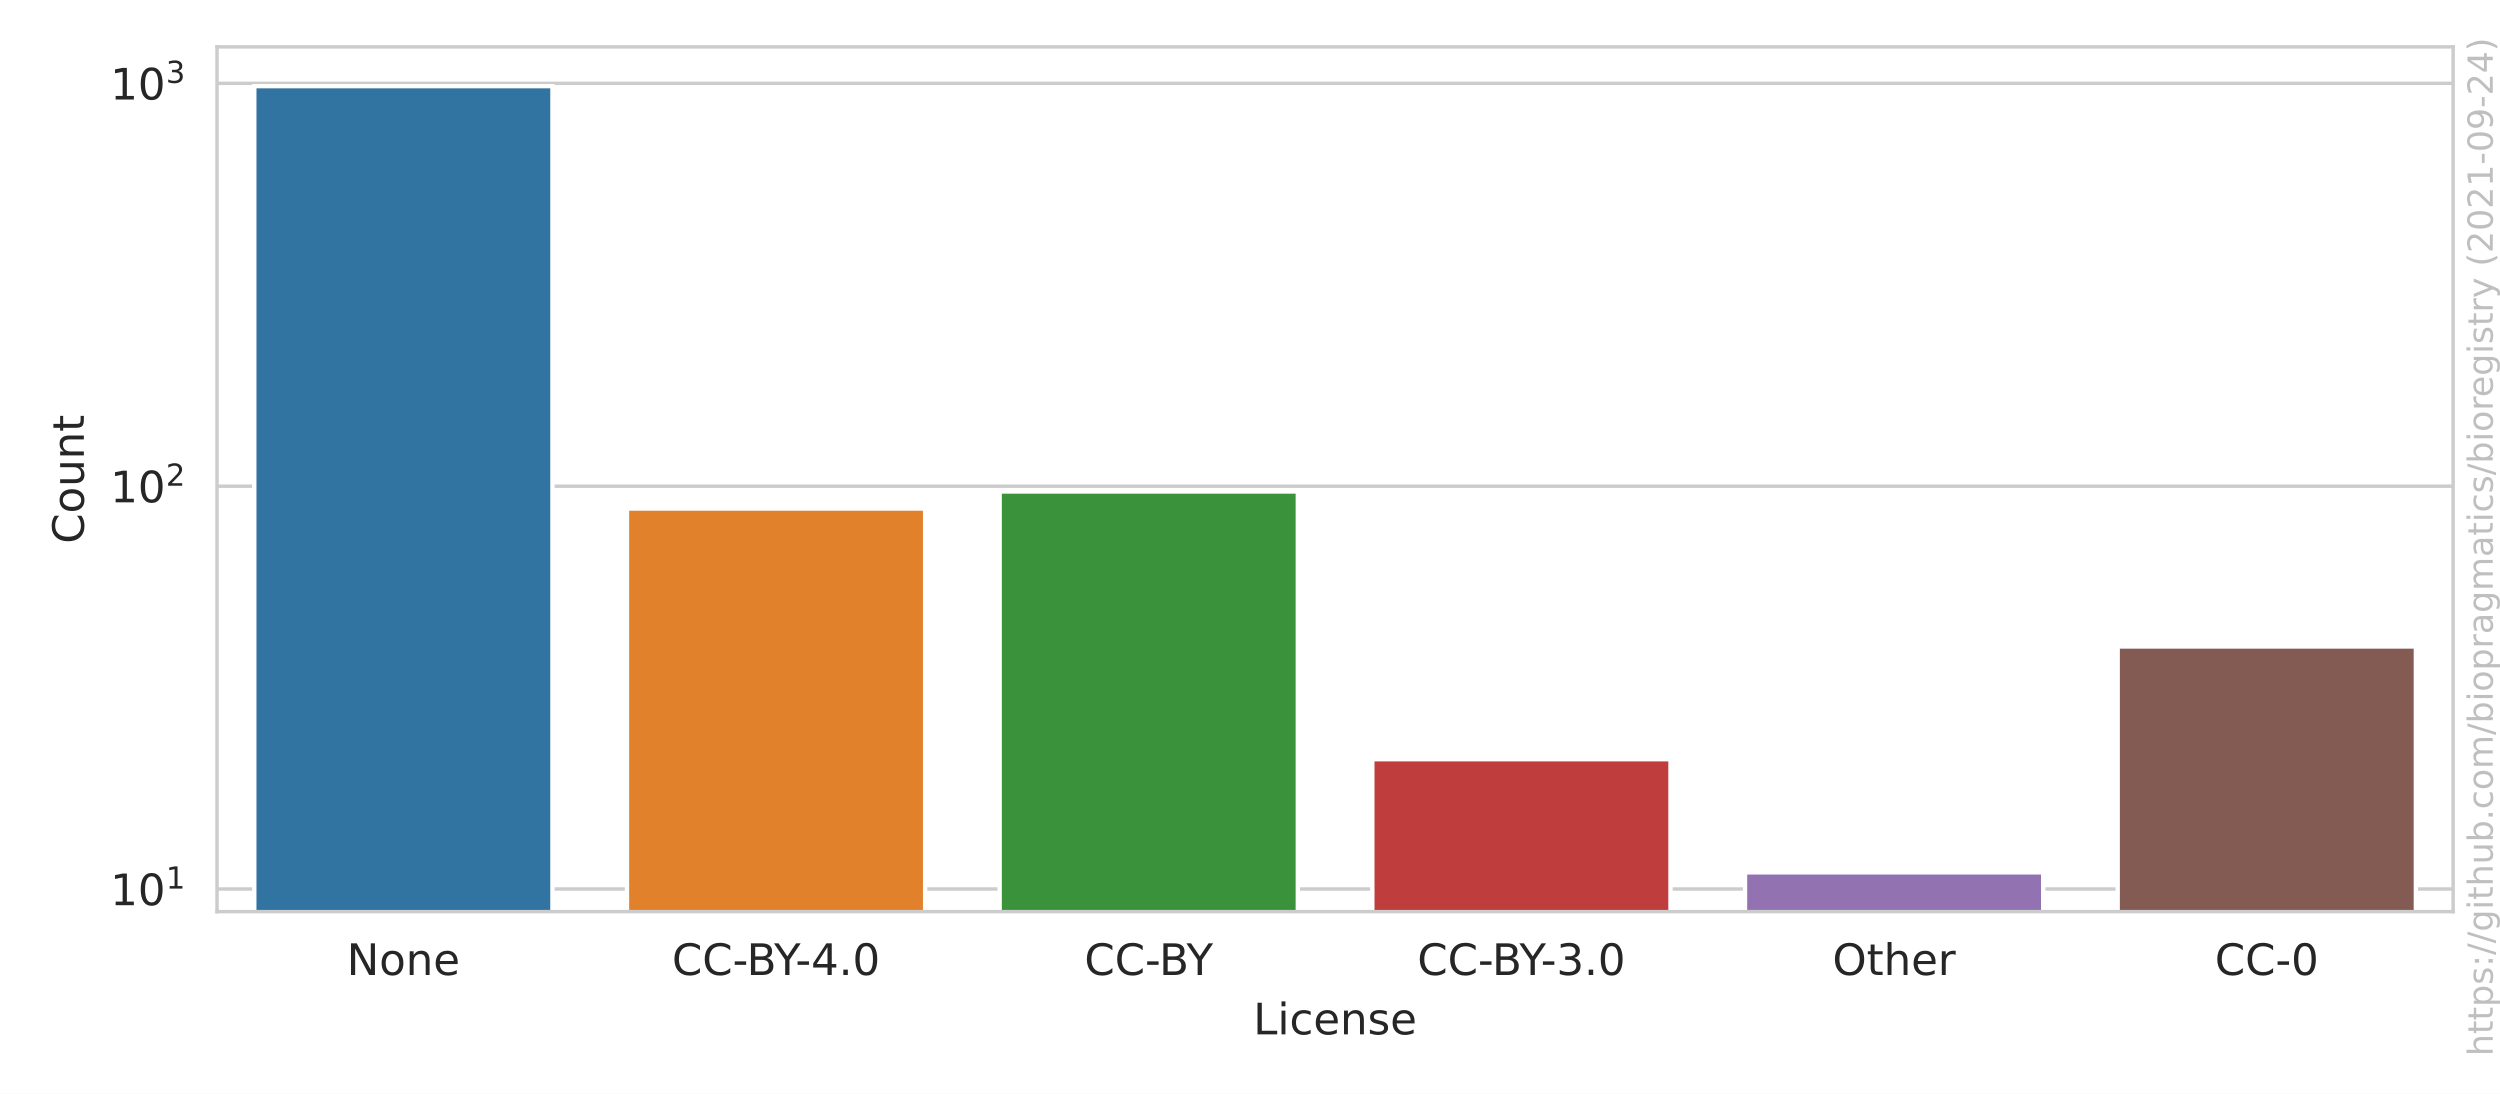
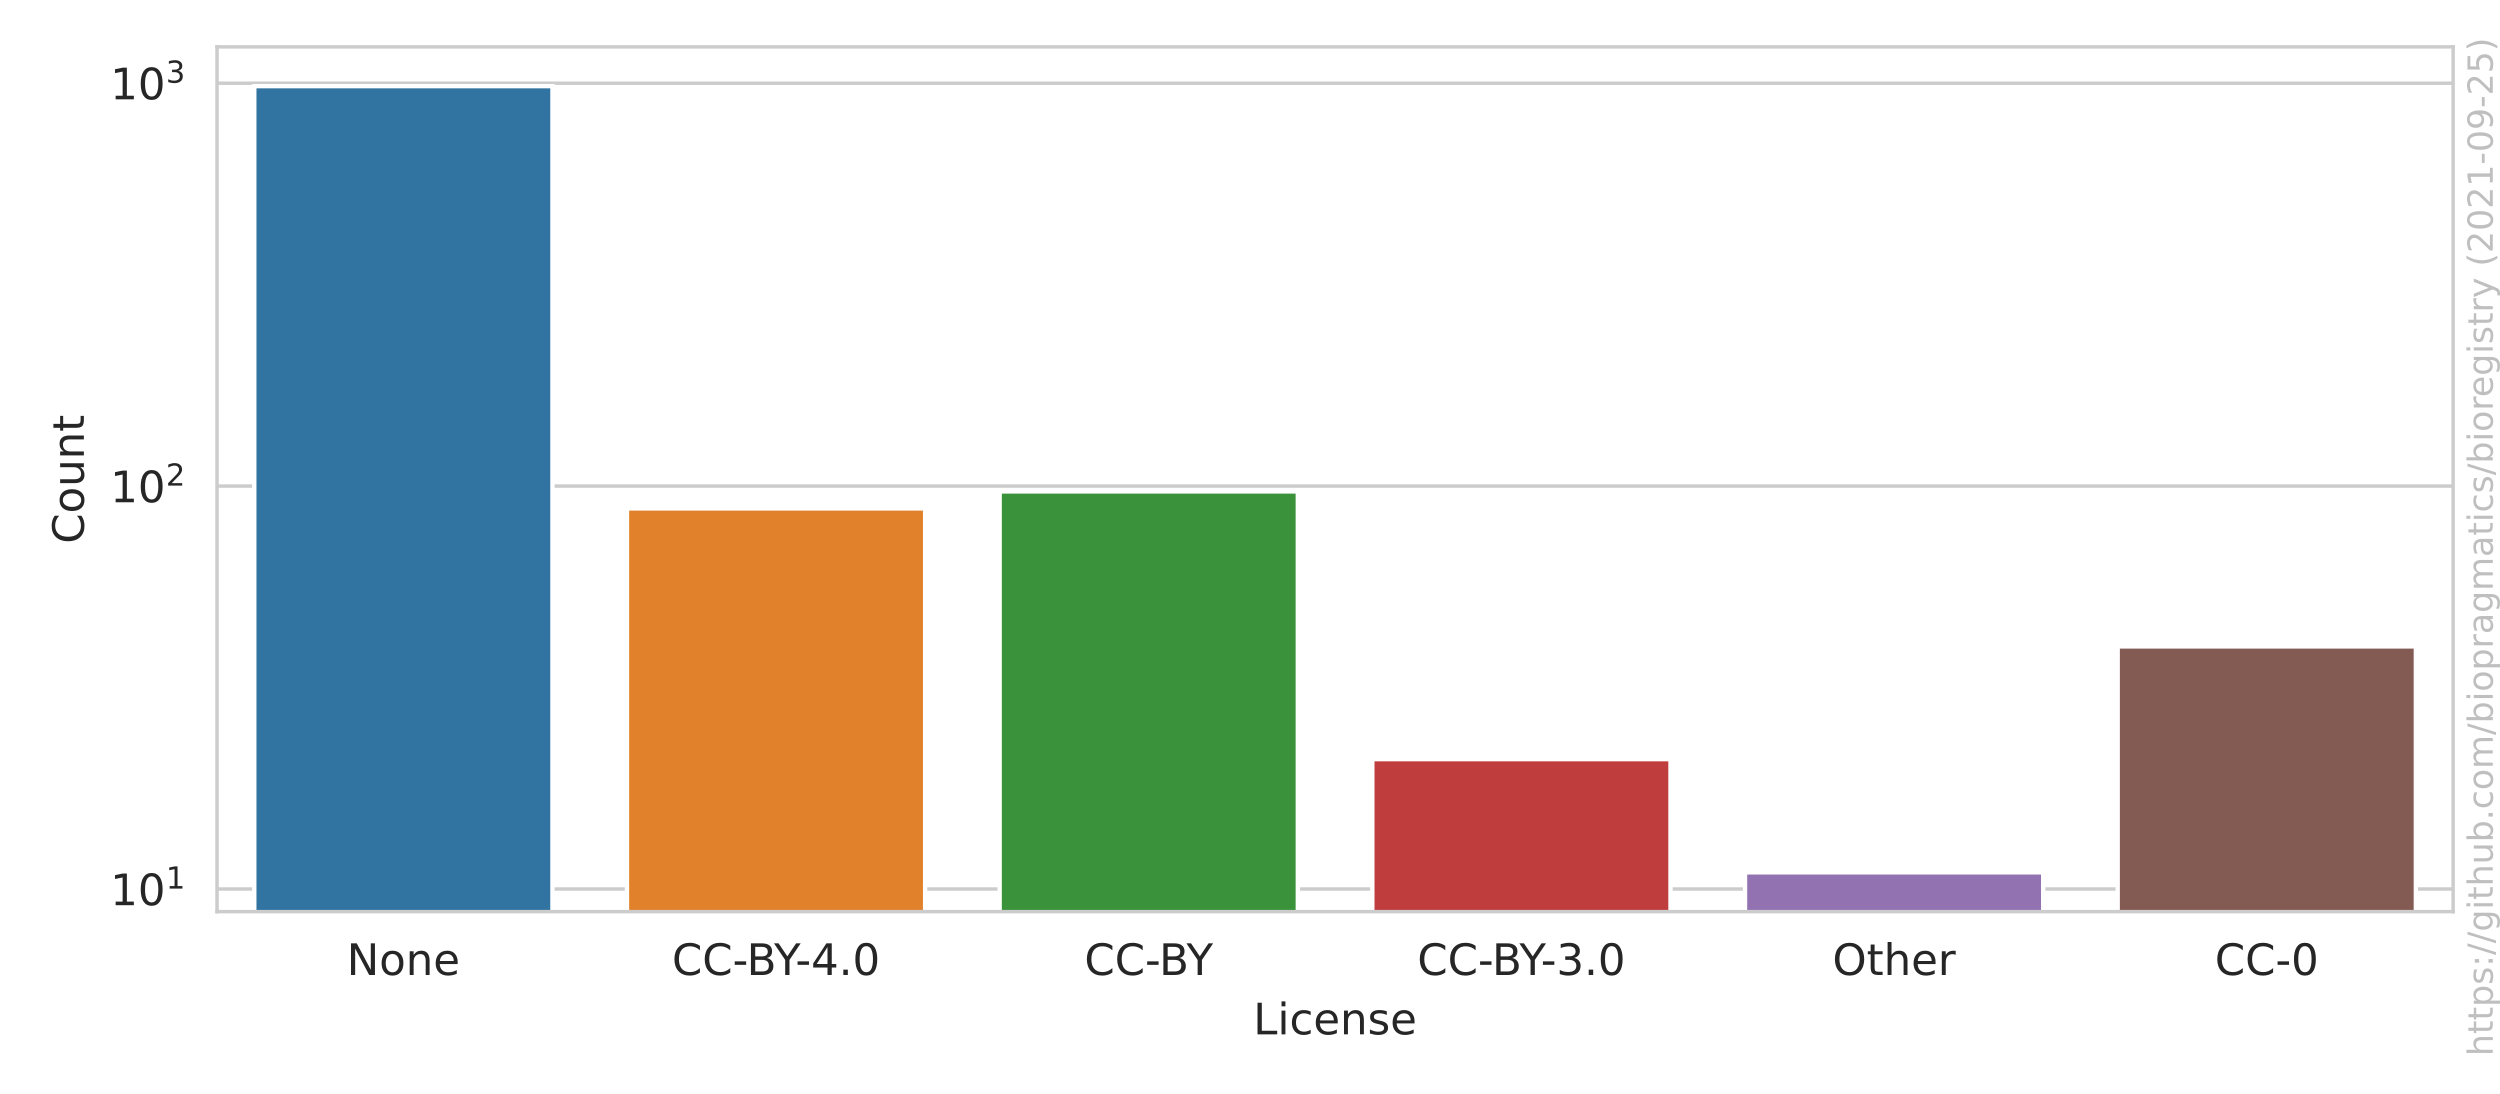
<svg xmlns="http://www.w3.org/2000/svg" xmlns:xlink="http://www.w3.org/1999/xlink" height="252pt" version="1.1" viewBox="0 0 576 252" width="576pt">
  <defs>
    <style type="text/css">*{stroke-linecap:butt;stroke-linejoin:round;}</style>
  </defs>
  <g id="figure_1">
    <g id="patch_1">
      <path d="M 0 252  L 576 252  L 576 0  L 0 0  z " style="fill:#ffffff;" />
    </g>
    <g id="axes_1">
      <g id="patch_2">
        <path d="M 50.003 210.04  L 565.2 210.04  L 565.2 10.8  L 50.003 10.8  z " style="fill:#ffffff;" />
      </g>
      <g id="matplotlib.axis_1">
        <g id="xtick_1">
          <g id="text_1">
            <g style="fill:#262626;" transform="translate(79.89048 224.6384)scale(0.1 -0.1)">
              <defs>
                <path d="M 628 4666  L 1478 4666  L 3547 763  L 3547 4666  L 4159 4666  L 4159 0  L 3309 0  L 1241 3903  L 1241 0  L 628 0  L 628 4666  z " id="DejaVuSans-4e" transform="scale(0.015625)" />
                <path d="M 1959 3097  Q 1497 3097 1228 2736  Q 959 2375 959 1747  Q 959 1119 1226 758  Q 1494 397 1959 397  Q 2419 397 2687 759  Q 2956 1122 2956 1747  Q 2956 2369 2687 2733  Q 2419 3097 1959 3097  z M 1959 3584  Q 2709 3584 3137 3096  Q 3566 2609 3566 1747  Q 3566 888 3137 398  Q 2709 -91 1959 -91  Q 1206 -91 779 398  Q 353 888 353 1747  Q 353 2609 779 3096  Q 1206 3584 1959 3584  z " id="DejaVuSans-6f" transform="scale(0.015625)" />
                <path d="M 3513 2113  L 3513 0  L 2938 0  L 2938 2094  Q 2938 2591 2744 2837  Q 2550 3084 2163 3084  Q 1697 3084 1428 2787  Q 1159 2491 1159 1978  L 1159 0  L 581 0  L 581 3500  L 1159 3500  L 1159 2956  Q 1366 3272 1645 3428  Q 1925 3584 2291 3584  Q 2894 3584 3203 3211  Q 3513 2838 3513 2113  z " id="DejaVuSans-6e" transform="scale(0.015625)" />
                <path d="M 3597 1894  L 3597 1613  L 953 1613  Q 991 1019 1311 708  Q 1631 397 2203 397  Q 2534 397 2845 478  Q 3156 559 3463 722  L 3463 178  Q 3153 47 2828 -22  Q 2503 -91 2169 -91  Q 1331 -91 842 396  Q 353 884 353 1716  Q 353 2575 817 3079  Q 1281 3584 2069 3584  Q 2775 3584 3186 3129  Q 3597 2675 3597 1894  z M 3022 2063  Q 3016 2534 2758 2815  Q 2500 3097 2075 3097  Q 1594 3097 1305 2825  Q 1016 2553 972 2059  L 3022 2063  z " id="DejaVuSans-65" transform="scale(0.015625)" />
              </defs>
              <use xlink:href="#DejaVuSans-4e" />
              <use x="74.805" xlink:href="#DejaVuSans-6f" />
              <use x="135.986" xlink:href="#DejaVuSans-6e" />
              <use x="199.365" xlink:href="#DejaVuSans-65" />
            </g>
          </g>
        </g>
        <g id="xtick_2">
          <g id="text_2">
            <g style="fill:#262626;" transform="translate(154.8255 224.6384)scale(0.1 -0.1)">
              <defs>
                <path d="M 4122 4306  L 4122 3641  Q 3803 3938 3442 4084  Q 3081 4231 2675 4231  Q 1875 4231 1450 3742  Q 1025 3253 1025 2328  Q 1025 1406 1450 917  Q 1875 428 2675 428  Q 3081 428 3442 575  Q 3803 722 4122 1019  L 4122 359  Q 3791 134 3420 21  Q 3050 -91 2638 -91  Q 1578 -91 968 557  Q 359 1206 359 2328  Q 359 3453 968 4101  Q 1578 4750 2638 4750  Q 3056 4750 3426 4639  Q 3797 4528 4122 4306  z " id="DejaVuSans-43" transform="scale(0.015625)" />
                <path d="M 313 2009  L 1997 2009  L 1997 1497  L 313 1497  L 313 2009  z " id="DejaVuSans-2d" transform="scale(0.015625)" />
                <path d="M 1259 2228  L 1259 519  L 2272 519  Q 2781 519 3026 730  Q 3272 941 3272 1375  Q 3272 1813 3026 2020  Q 2781 2228 2272 2228  L 1259 2228  z M 1259 4147  L 1259 2741  L 2194 2741  Q 2656 2741 2882 2914  Q 3109 3088 3109 3444  Q 3109 3797 2882 3972  Q 2656 4147 2194 4147  L 1259 4147  z M 628 4666  L 2241 4666  Q 2963 4666 3353 4366  Q 3744 4066 3744 3513  Q 3744 3084 3544 2831  Q 3344 2578 2956 2516  Q 3422 2416 3680 2098  Q 3938 1781 3938 1306  Q 3938 681 3513 340  Q 3088 0 2303 0  L 628 0  L 628 4666  z " id="DejaVuSans-42" transform="scale(0.015625)" />
                <path d="M -13 4666  L 666 4666  L 1959 2747  L 3244 4666  L 3922 4666  L 2272 2222  L 2272 0  L 1638 0  L 1638 2222  L -13 4666  z " id="DejaVuSans-59" transform="scale(0.015625)" />
                <path d="M 2419 4116  L 825 1625  L 2419 1625  L 2419 4116  z M 2253 4666  L 3047 4666  L 3047 1625  L 3713 1625  L 3713 1100  L 3047 1100  L 3047 0  L 2419 0  L 2419 1100  L 313 1100  L 313 1709  L 2253 4666  z " id="DejaVuSans-34" transform="scale(0.015625)" />
                <path d="M 684 794  L 1344 794  L 1344 0  L 684 0  L 684 794  z " id="DejaVuSans-2e" transform="scale(0.015625)" />
                <path d="M 2034 4250  Q 1547 4250 1301 3770  Q 1056 3291 1056 2328  Q 1056 1369 1301 889  Q 1547 409 2034 409  Q 2525 409 2770 889  Q 3016 1369 3016 2328  Q 3016 3291 2770 3770  Q 2525 4250 2034 4250  z M 2034 4750  Q 2819 4750 3233 4129  Q 3647 3509 3647 2328  Q 3647 1150 3233 529  Q 2819 -91 2034 -91  Q 1250 -91 836 529  Q 422 1150 422 2328  Q 422 3509 836 4129  Q 1250 4750 2034 4750  z " id="DejaVuSans-30" transform="scale(0.015625)" />
              </defs>
              <use xlink:href="#DejaVuSans-43" />
              <use x="69.824" xlink:href="#DejaVuSans-43" />
              <use x="139.648" xlink:href="#DejaVuSans-2d" />
              <use x="172.107" xlink:href="#DejaVuSans-42" />
              <use x="235.211" xlink:href="#DejaVuSans-59" />
              <use x="284.42" xlink:href="#DejaVuSans-2d" />
              <use x="320.504" xlink:href="#DejaVuSans-34" />
              <use x="384.127" xlink:href="#DejaVuSans-2e" />
              <use x="415.914" xlink:href="#DejaVuSans-30" />
            </g>
          </g>
        </g>
        <g id="xtick_3">
          <g id="text_3">
            <g style="fill:#262626;" transform="translate(249.8534 224.6384)scale(0.1 -0.1)">
              <use xlink:href="#DejaVuSans-43" />
              <use x="69.824" xlink:href="#DejaVuSans-43" />
              <use x="139.648" xlink:href="#DejaVuSans-2d" />
              <use x="172.107" xlink:href="#DejaVuSans-42" />
              <use x="235.211" xlink:href="#DejaVuSans-59" />
            </g>
          </g>
        </g>
        <g id="xtick_4">
          <g id="text_4">
            <g style="fill:#262626;" transform="translate(326.5579 224.6384)scale(0.1 -0.1)">
              <defs>
                <path d="M 2597 2516  Q 3050 2419 3304 2112  Q 3559 1806 3559 1356  Q 3559 666 3084 287  Q 2609 -91 1734 -91  Q 1441 -91 1130 -33  Q 819 25 488 141  L 488 750  Q 750 597 1062 519  Q 1375 441 1716 441  Q 2309 441 2620 675  Q 2931 909 2931 1356  Q 2931 1769 2642 2001  Q 2353 2234 1838 2234  L 1294 2234  L 1294 2753  L 1863 2753  Q 2328 2753 2575 2939  Q 2822 3125 2822 3475  Q 2822 3834 2567 4026  Q 2313 4219 1838 4219  Q 1578 4219 1281 4162  Q 984 4106 628 3988  L 628 4550  Q 988 4650 1302 4700  Q 1616 4750 1894 4750  Q 2613 4750 3031 4423  Q 3450 4097 3450 3541  Q 3450 3153 3228 2886  Q 3006 2619 2597 2516  z " id="DejaVuSans-33" transform="scale(0.015625)" />
              </defs>
              <use xlink:href="#DejaVuSans-43" />
              <use x="69.824" xlink:href="#DejaVuSans-43" />
              <use x="139.648" xlink:href="#DejaVuSans-2d" />
              <use x="172.107" xlink:href="#DejaVuSans-42" />
              <use x="235.211" xlink:href="#DejaVuSans-59" />
              <use x="284.42" xlink:href="#DejaVuSans-2d" />
              <use x="320.504" xlink:href="#DejaVuSans-33" />
              <use x="384.127" xlink:href="#DejaVuSans-2e" />
              <use x="415.914" xlink:href="#DejaVuSans-30" />
            </g>
          </g>
        </g>
        <g id="xtick_5">
          <g id="text_5">
            <g style="fill:#262626;" transform="translate(422.2038 224.6384)scale(0.1 -0.1)">
              <defs>
                <path d="M 2522 4238  Q 1834 4238 1429 3725  Q 1025 3213 1025 2328  Q 1025 1447 1429 934  Q 1834 422 2522 422  Q 3209 422 3611 934  Q 4013 1447 4013 2328  Q 4013 3213 3611 3725  Q 3209 4238 2522 4238  z M 2522 4750  Q 3503 4750 4090 4092  Q 4678 3434 4678 2328  Q 4678 1225 4090 567  Q 3503 -91 2522 -91  Q 1538 -91 948 565  Q 359 1222 359 2328  Q 359 3434 948 4092  Q 1538 4750 2522 4750  z " id="DejaVuSans-4f" transform="scale(0.015625)" />
                <path d="M 1172 4494  L 1172 3500  L 2356 3500  L 2356 3053  L 1172 3053  L 1172 1153  Q 1172 725 1289 603  Q 1406 481 1766 481  L 2356 481  L 2356 0  L 1766 0  Q 1100 0 847 248  Q 594 497 594 1153  L 594 3053  L 172 3053  L 172 3500  L 594 3500  L 594 4494  L 1172 4494  z " id="DejaVuSans-74" transform="scale(0.015625)" />
                <path d="M 3513 2113  L 3513 0  L 2938 0  L 2938 2094  Q 2938 2591 2744 2837  Q 2550 3084 2163 3084  Q 1697 3084 1428 2787  Q 1159 2491 1159 1978  L 1159 0  L 581 0  L 581 4863  L 1159 4863  L 1159 2956  Q 1366 3272 1645 3428  Q 1925 3584 2291 3584  Q 2894 3584 3203 3211  Q 3513 2838 3513 2113  z " id="DejaVuSans-68" transform="scale(0.015625)" />
                <path d="M 2631 2963  Q 2534 3019 2420 3045  Q 2306 3072 2169 3072  Q 1681 3072 1420 2755  Q 1159 2438 1159 1844  L 1159 0  L 581 0  L 581 3500  L 1159 3500  L 1159 2956  Q 1341 3275 1631 3429  Q 1922 3584 2338 3584  Q 2397 3584 2469 3576  Q 2541 3569 2628 3553  L 2631 2963  z " id="DejaVuSans-72" transform="scale(0.015625)" />
              </defs>
              <use xlink:href="#DejaVuSans-4f" />
              <use x="78.711" xlink:href="#DejaVuSans-74" />
              <use x="117.92" xlink:href="#DejaVuSans-68" />
              <use x="181.299" xlink:href="#DejaVuSans-65" />
              <use x="242.822" xlink:href="#DejaVuSans-72" />
            </g>
          </g>
        </g>
        <g id="xtick_6">
          <g id="text_6">
            <g style="fill:#262626;" transform="translate(510.2989 224.6384)scale(0.1 -0.1)">
              <use xlink:href="#DejaVuSans-43" />
              <use x="69.824" xlink:href="#DejaVuSans-43" />
              <use x="139.648" xlink:href="#DejaVuSans-2d" />
              <use x="175.732" xlink:href="#DejaVuSans-30" />
            </g>
          </g>
        </g>
        <g id="text_7">
          <g style="fill:#262626;" transform="translate(288.7506 238.3166)scale(0.1 -0.1)">
            <defs>
              <path d="M 628 4666  L 1259 4666  L 1259 531  L 3531 531  L 3531 0  L 628 0  L 628 4666  z " id="DejaVuSans-4c" transform="scale(0.015625)" />
              <path d="M 603 3500  L 1178 3500  L 1178 0  L 603 0  L 603 3500  z M 603 4863  L 1178 4863  L 1178 4134  L 603 4134  L 603 4863  z " id="DejaVuSans-69" transform="scale(0.015625)" />
              <path d="M 3122 3366  L 3122 2828  Q 2878 2963 2633 3030  Q 2388 3097 2138 3097  Q 1578 3097 1268 2742  Q 959 2388 959 1747  Q 959 1106 1268 751  Q 1578 397 2138 397  Q 2388 397 2633 464  Q 2878 531 3122 666  L 3122 134  Q 2881 22 2623 -34  Q 2366 -91 2075 -91  Q 1284 -91 818 406  Q 353 903 353 1747  Q 353 2603 823 3093  Q 1294 3584 2113 3584  Q 2378 3584 2631 3529  Q 2884 3475 3122 3366  z " id="DejaVuSans-63" transform="scale(0.015625)" />
              <path d="M 2834 3397  L 2834 2853  Q 2591 2978 2328 3040  Q 2066 3103 1784 3103  Q 1356 3103 1142 2972  Q 928 2841 928 2578  Q 928 2378 1081 2264  Q 1234 2150 1697 2047  L 1894 2003  Q 2506 1872 2764 1633  Q 3022 1394 3022 966  Q 3022 478 2636 193  Q 2250 -91 1575 -91  Q 1294 -91 989 -36  Q 684 19 347 128  L 347 722  Q 666 556 975 473  Q 1284 391 1588 391  Q 1994 391 2212 530  Q 2431 669 2431 922  Q 2431 1156 2273 1281  Q 2116 1406 1581 1522  L 1381 1569  Q 847 1681 609 1914  Q 372 2147 372 2553  Q 372 3047 722 3315  Q 1072 3584 1716 3584  Q 2034 3584 2315 3537  Q 2597 3491 2834 3397  z " id="DejaVuSans-73" transform="scale(0.015625)" />
            </defs>
            <use xlink:href="#DejaVuSans-4c" />
            <use x="55.713" xlink:href="#DejaVuSans-69" />
            <use x="83.496" xlink:href="#DejaVuSans-63" />
            <use x="138.477" xlink:href="#DejaVuSans-65" />
            <use x="200" xlink:href="#DejaVuSans-6e" />
            <use x="263.379" xlink:href="#DejaVuSans-73" />
            <use x="315.479" xlink:href="#DejaVuSans-65" />
          </g>
        </g>
      </g>
      <g id="matplotlib.axis_2">
        <g id="ytick_1">
          <g id="line2d_1">
-             <path clip-path="url(#p89d8e77453)" d="M 50.003 204.825  L 565.2 204.825  " style="fill:none;stroke:#cccccc;stroke-linecap:round;stroke-width:0.8;" />
+             <path clip-path="url(#p89d8e77453)" d="M 50.003 204.826  L 565.2 204.826  " style="fill:none;stroke:#cccccc;stroke-linecap:round;stroke-width:0.8;" />
          </g>
          <g id="text_8">
-             <g style="fill:#262626;" transform="translate(25.40269 208.6245)scale(0.1 -0.1)">
+             <g style="fill:#262626;" transform="translate(25.40269 208.6254)scale(0.1 -0.1)">
              <defs>
                <path d="M 794 531  L 1825 531  L 1825 4091  L 703 3866  L 703 4441  L 1819 4666  L 2450 4666  L 2450 531  L 3481 531  L 3481 0  L 794 0  L 794 531  z " id="DejaVuSans-31" transform="scale(0.015625)" />
              </defs>
              <use transform="translate(0 0.684375)" xlink:href="#DejaVuSans-31" />
              <use transform="translate(63.62305 0.684375)" xlink:href="#DejaVuSans-30" />
              <use transform="translate(128.2031 38.96563)scale(0.7)" xlink:href="#DejaVuSans-31" />
            </g>
          </g>
        </g>
        <g id="ytick_2">
          <g id="line2d_2">
-             <path clip-path="url(#p89d8e77453)" d="M 50.003 112.016  L 565.2 112.016  " style="fill:none;stroke:#cccccc;stroke-linecap:round;stroke-width:0.8;" />
+             <path clip-path="url(#p89d8e77453)" d="M 50.003 111.996  L 565.2 111.996  " style="fill:none;stroke:#cccccc;stroke-linecap:round;stroke-width:0.8;" />
          </g>
          <g id="text_9">
-             <g style="fill:#262626;" transform="translate(25.40269 115.815)scale(0.1 -0.1)">
+             <g style="fill:#262626;" transform="translate(25.40269 115.7948)scale(0.1 -0.1)">
              <defs>
                <path d="M 1228 531  L 3431 531  L 3431 0  L 469 0  L 469 531  Q 828 903 1448 1529  Q 2069 2156 2228 2338  Q 2531 2678 2651 2914  Q 2772 3150 2772 3378  Q 2772 3750 2511 3984  Q 2250 4219 1831 4219  Q 1534 4219 1204 4116  Q 875 4013 500 3803  L 500 4441  Q 881 4594 1212 4672  Q 1544 4750 1819 4750  Q 2544 4750 2975 4387  Q 3406 4025 3406 3419  Q 3406 3131 3298 2873  Q 3191 2616 2906 2266  Q 2828 2175 2409 1742  Q 1991 1309 1228 531  z " id="DejaVuSans-32" transform="scale(0.015625)" />
              </defs>
              <use transform="translate(0 0.765625)" xlink:href="#DejaVuSans-31" />
              <use transform="translate(63.62305 0.765625)" xlink:href="#DejaVuSans-30" />
              <use transform="translate(128.2031 39.04688)scale(0.7)" xlink:href="#DejaVuSans-32" />
            </g>
          </g>
        </g>
        <g id="ytick_3">
          <g id="line2d_3">
-             <path clip-path="url(#p89d8e77453)" d="M 50.003 19.206  L 565.2 19.206  " style="fill:none;stroke:#cccccc;stroke-linecap:round;stroke-width:0.8;" />
+             <path clip-path="url(#p89d8e77453)" d="M 50.003 19.165  L 565.2 19.165  " style="fill:none;stroke:#cccccc;stroke-linecap:round;stroke-width:0.8;" />
          </g>
          <g id="text_10">
-             <g style="fill:#262626;" transform="translate(25.40269 23.00546)scale(0.1 -0.1)">
+             <g style="fill:#262626;" transform="translate(25.40269 22.96432)scale(0.1 -0.1)">
              <use transform="translate(0 0.765625)" xlink:href="#DejaVuSans-31" />
              <use transform="translate(63.62305 0.765625)" xlink:href="#DejaVuSans-30" />
              <use transform="translate(128.2031 39.04688)scale(0.7)" xlink:href="#DejaVuSans-33" />
            </g>
          </g>
        </g>
        <g id="ytick_4" />
        <g id="ytick_5" />
        <g id="ytick_6" />
        <g id="ytick_7" />
        <g id="ytick_8" />
        <g id="ytick_9" />
        <g id="ytick_10" />
        <g id="ytick_11" />
        <g id="ytick_12" />
        <g id="ytick_13" />
        <g id="ytick_14" />
        <g id="ytick_15" />
        <g id="ytick_16" />
        <g id="ytick_17" />
        <g id="ytick_18" />
        <g id="ytick_19" />
        <g id="ytick_20" />
        <g id="text_11">
          <g style="fill:#262626;" transform="translate(19.323 125.2684)rotate(-90)scale(0.1 -0.1)">
            <defs>
              <path d="M 544 1381  L 544 3500  L 1119 3500  L 1119 1403  Q 1119 906 1312 657  Q 1506 409 1894 409  Q 2359 409 2629 706  Q 2900 1003 2900 1516  L 2900 3500  L 3475 3500  L 3475 0  L 2900 0  L 2900 538  Q 2691 219 2414 64  Q 2138 -91 1772 -91  Q 1169 -91 856 284  Q 544 659 544 1381  z M 1991 3584  L 1991 3584  z " id="DejaVuSans-75" transform="scale(0.015625)" />
            </defs>
            <use xlink:href="#DejaVuSans-43" />
            <use x="69.824" xlink:href="#DejaVuSans-6f" />
            <use x="131.006" xlink:href="#DejaVuSans-75" />
            <use x="194.385" xlink:href="#DejaVuSans-6e" />
            <use x="257.764" xlink:href="#DejaVuSans-74" />
          </g>
        </g>
      </g>
      <g id="patch_3">
-         <path clip-path="url(#p89d8e77453)" d="M 58.589 93107.149  L 127.282 93107.149  L 127.282 19.856  L 58.589 19.856  z " style="fill:#3274a1;stroke:#ffffff;stroke-linejoin:miter;" />
+         <path clip-path="url(#p89d8e77453)" d="M 58.589 93128.176  L 127.282 93128.176  L 127.282 19.856  L 58.589 19.856  z " style="fill:#3274a1;stroke:#ffffff;stroke-linejoin:miter;" />
      </g>
      <g id="patch_4">
-         <path clip-path="url(#p89d8e77453)" d="M 144.456 93107.149  L 213.149 93107.149  L 213.149 117.168  L 144.456 117.168  z " style="fill:#e1812c;stroke:#ffffff;stroke-linejoin:miter;" />
+         <path clip-path="url(#p89d8e77453)" d="M 144.456 93128.176  L 213.149 93128.176  L 213.149 117.149  L 144.456 117.149  z " style="fill:#e1812c;stroke:#ffffff;stroke-linejoin:miter;" />
      </g>
      <g id="patch_5">
-         <path clip-path="url(#p89d8e77453)" d="M 230.322 93107.149  L 299.015 93107.149  L 299.015 113.243  L 230.322 113.243  z " style="fill:#3a923a;stroke:#ffffff;stroke-linejoin:miter;" />
+         <path clip-path="url(#p89d8e77453)" d="M 230.322 93128.176  L 299.015 93128.176  L 299.015 113.224  L 230.322 113.224  z " style="fill:#3a923a;stroke:#ffffff;stroke-linejoin:miter;" />
      </g>
      <g id="patch_6">
-         <path clip-path="url(#p89d8e77453)" d="M 316.188 93107.149  L 384.881 93107.149  L 384.881 174.92  L 316.188 174.92  z " style="fill:#c03d3e;stroke:#ffffff;stroke-linejoin:miter;" />
+         <path clip-path="url(#p89d8e77453)" d="M 316.188 93128.176  L 384.881 93128.176  L 384.881 174.914  L 316.188 174.914  z " style="fill:#c03d3e;stroke:#ffffff;stroke-linejoin:miter;" />
      </g>
      <g id="patch_7">
-         <path clip-path="url(#p89d8e77453)" d="M 402.054 93107.149  L 470.747 93107.149  L 470.747 200.984  L 402.054 200.984  z " style="fill:#9372b2;stroke:#ffffff;stroke-linejoin:miter;" />
+         <path clip-path="url(#p89d8e77453)" d="M 402.054 93128.176  L 470.747 93128.176  L 470.747 200.984  L 402.054 200.984  z " style="fill:#9372b2;stroke:#ffffff;stroke-linejoin:miter;" />
      </g>
      <g id="patch_8">
-         <path clip-path="url(#p89d8e77453)" d="M 487.92 93107.149  L 556.613 93107.149  L 556.613 148.948  L 487.92 148.948  z " style="fill:#845b53;stroke:#ffffff;stroke-linejoin:miter;" />
+         <path clip-path="url(#p89d8e77453)" d="M 487.92 93128.176  L 556.613 93128.176  L 556.613 148.937  L 487.92 148.937  z " style="fill:#845b53;stroke:#ffffff;stroke-linejoin:miter;" />
      </g>
      <g id="patch_9">
        <path d="M 50.003 210.04  L 50.003 10.8  " style="fill:none;stroke:#cccccc;stroke-linecap:square;stroke-linejoin:miter;stroke-width:0.8;" />
      </g>
      <g id="patch_10">
        <path d="M 565.2 210.04  L 565.2 10.8  " style="fill:none;stroke:#cccccc;stroke-linecap:square;stroke-linejoin:miter;stroke-width:0.8;" />
      </g>
      <g id="patch_11">
        <path d="M 50.003 210.04  L 565.2 210.04  " style="fill:none;stroke:#cccccc;stroke-linecap:square;stroke-linejoin:miter;stroke-width:0.8;" />
      </g>
      <g id="patch_12">
        <path d="M 50.003 10.8  L 565.2 10.8  " style="fill:none;stroke:#cccccc;stroke-linecap:square;stroke-linejoin:miter;stroke-width:0.8;" />
      </g>
    </g>
    <g id="text_12">
      <g style="fill:#808080;opacity:0.5;" transform="translate(574.3362 243.3237)rotate(-90)scale(0.08 -0.08)">
        <defs>
          <path d="M 1159 525  L 1159 -1331  L 581 -1331  L 581 3500  L 1159 3500  L 1159 2969  Q 1341 3281 1617 3432  Q 1894 3584 2278 3584  Q 2916 3584 3314 3078  Q 3713 2572 3713 1747  Q 3713 922 3314 415  Q 2916 -91 2278 -91  Q 1894 -91 1617 61  Q 1341 213 1159 525  z M 3116 1747  Q 3116 2381 2855 2742  Q 2594 3103 2138 3103  Q 1681 3103 1420 2742  Q 1159 2381 1159 1747  Q 1159 1113 1420 752  Q 1681 391 2138 391  Q 2594 391 2855 752  Q 3116 1113 3116 1747  z " id="DejaVuSans-70" transform="scale(0.015625)" />
          <path d="M 750 794  L 1409 794  L 1409 0  L 750 0  L 750 794  z M 750 3309  L 1409 3309  L 1409 2516  L 750 2516  L 750 3309  z " id="DejaVuSans-3a" transform="scale(0.015625)" />
          <path d="M 1625 4666  L 2156 4666  L 531 -594  L 0 -594  L 1625 4666  z " id="DejaVuSans-2f" transform="scale(0.015625)" />
          <path d="M 2906 1791  Q 2906 2416 2648 2759  Q 2391 3103 1925 3103  Q 1463 3103 1205 2759  Q 947 2416 947 1791  Q 947 1169 1205 825  Q 1463 481 1925 481  Q 2391 481 2648 825  Q 2906 1169 2906 1791  z M 3481 434  Q 3481 -459 3084 -895  Q 2688 -1331 1869 -1331  Q 1566 -1331 1297 -1286  Q 1028 -1241 775 -1147  L 775 -588  Q 1028 -725 1275 -790  Q 1522 -856 1778 -856  Q 2344 -856 2625 -561  Q 2906 -266 2906 331  L 2906 616  Q 2728 306 2450 153  Q 2172 0 1784 0  Q 1141 0 747 490  Q 353 981 353 1791  Q 353 2603 747 3093  Q 1141 3584 1784 3584  Q 2172 3584 2450 3431  Q 2728 3278 2906 2969  L 2906 3500  L 3481 3500  L 3481 434  z " id="DejaVuSans-67" transform="scale(0.015625)" />
          <path d="M 3116 1747  Q 3116 2381 2855 2742  Q 2594 3103 2138 3103  Q 1681 3103 1420 2742  Q 1159 2381 1159 1747  Q 1159 1113 1420 752  Q 1681 391 2138 391  Q 2594 391 2855 752  Q 3116 1113 3116 1747  z M 1159 2969  Q 1341 3281 1617 3432  Q 1894 3584 2278 3584  Q 2916 3584 3314 3078  Q 3713 2572 3713 1747  Q 3713 922 3314 415  Q 2916 -91 2278 -91  Q 1894 -91 1617 61  Q 1341 213 1159 525  L 1159 0  L 581 0  L 581 4863  L 1159 4863  L 1159 2969  z " id="DejaVuSans-62" transform="scale(0.015625)" />
          <path d="M 3328 2828  Q 3544 3216 3844 3400  Q 4144 3584 4550 3584  Q 5097 3584 5394 3201  Q 5691 2819 5691 2113  L 5691 0  L 5113 0  L 5113 2094  Q 5113 2597 4934 2840  Q 4756 3084 4391 3084  Q 3944 3084 3684 2787  Q 3425 2491 3425 1978  L 3425 0  L 2847 0  L 2847 2094  Q 2847 2600 2669 2842  Q 2491 3084 2119 3084  Q 1678 3084 1418 2786  Q 1159 2488 1159 1978  L 1159 0  L 581 0  L 581 3500  L 1159 3500  L 1159 2956  Q 1356 3278 1631 3431  Q 1906 3584 2284 3584  Q 2666 3584 2933 3390  Q 3200 3197 3328 2828  z " id="DejaVuSans-6d" transform="scale(0.015625)" />
          <path d="M 2194 1759  Q 1497 1759 1228 1600  Q 959 1441 959 1056  Q 959 750 1161 570  Q 1363 391 1709 391  Q 2188 391 2477 730  Q 2766 1069 2766 1631  L 2766 1759  L 2194 1759  z M 3341 1997  L 3341 0  L 2766 0  L 2766 531  Q 2569 213 2275 61  Q 1981 -91 1556 -91  Q 1019 -91 701 211  Q 384 513 384 1019  Q 384 1609 779 1909  Q 1175 2209 1959 2209  L 2766 2209  L 2766 2266  Q 2766 2663 2505 2880  Q 2244 3097 1772 3097  Q 1472 3097 1187 3025  Q 903 2953 641 2809  L 641 3341  Q 956 3463 1253 3523  Q 1550 3584 1831 3584  Q 2591 3584 2966 3190  Q 3341 2797 3341 1997  z " id="DejaVuSans-61" transform="scale(0.015625)" />
          <path d="M 2059 -325  Q 1816 -950 1584 -1140  Q 1353 -1331 966 -1331  L 506 -1331  L 506 -850  L 844 -850  Q 1081 -850 1212 -737  Q 1344 -625 1503 -206  L 1606 56  L 191 3500  L 800 3500  L 1894 763  L 2988 3500  L 3597 3500  L 2059 -325  z " id="DejaVuSans-79" transform="scale(0.015625)" />
          <path id="DejaVuSans-20" transform="scale(0.015625)" />
          <path d="M 1984 4856  Q 1566 4138 1362 3434  Q 1159 2731 1159 2009  Q 1159 1288 1364 580  Q 1569 -128 1984 -844  L 1484 -844  Q 1016 -109 783 600  Q 550 1309 550 2009  Q 550 2706 781 3412  Q 1013 4119 1484 4856  L 1984 4856  z " id="DejaVuSans-28" transform="scale(0.015625)" />
          <path d="M 703 97  L 703 672  Q 941 559 1184 500  Q 1428 441 1663 441  Q 2288 441 2617 861  Q 2947 1281 2994 2138  Q 2813 1869 2534 1725  Q 2256 1581 1919 1581  Q 1219 1581 811 2004  Q 403 2428 403 3163  Q 403 3881 828 4315  Q 1253 4750 1959 4750  Q 2769 4750 3195 4129  Q 3622 3509 3622 2328  Q 3622 1225 3098 567  Q 2575 -91 1691 -91  Q 1453 -91 1209 -44  Q 966 3 703 97  z M 1959 2075  Q 2384 2075 2632 2365  Q 2881 2656 2881 3163  Q 2881 3666 2632 3958  Q 2384 4250 1959 4250  Q 1534 4250 1286 3958  Q 1038 3666 1038 3163  Q 1038 2656 1286 2365  Q 1534 2075 1959 2075  z " id="DejaVuSans-39" transform="scale(0.015625)" />
+           <path d="M 691 4666  L 3169 4666  L 3169 4134  L 1269 4134  L 1269 2991  Q 1406 3038 1543 3061  Q 1681 3084 1819 3084  Q 2600 3084 3056 2656  Q 3513 2228 3513 1497  Q 3513 744 3044 326  Q 2575 -91 1722 -91  Q 1428 -91 1123 -41  Q 819 9 494 109  L 494 744  Q 775 591 1075 516  Q 1375 441 1709 441  Q 2250 441 2565 725  Q 2881 1009 2881 1497  Q 2881 1984 2565 2268  Q 2250 2553 1709 2553  Q 1456 2553 1204 2497  Q 953 2441 691 2322  L 691 4666  z " id="DejaVuSans-35" transform="scale(0.015625)" />
          <path d="M 513 4856  L 1013 4856  Q 1481 4119 1714 3412  Q 1947 2706 1947 2009  Q 1947 1309 1714 600  Q 1481 -109 1013 -844  L 513 -844  Q 928 -128 1133 580  Q 1338 1288 1338 2009  Q 1338 2731 1133 3434  Q 928 4138 513 4856  z " id="DejaVuSans-29" transform="scale(0.015625)" />
        </defs>
        <use xlink:href="#DejaVuSans-68" />
        <use x="63.379" xlink:href="#DejaVuSans-74" />
        <use x="102.588" xlink:href="#DejaVuSans-74" />
        <use x="141.797" xlink:href="#DejaVuSans-70" />
        <use x="205.273" xlink:href="#DejaVuSans-73" />
        <use x="257.373" xlink:href="#DejaVuSans-3a" />
        <use x="291.064" xlink:href="#DejaVuSans-2f" />
        <use x="324.756" xlink:href="#DejaVuSans-2f" />
        <use x="358.447" xlink:href="#DejaVuSans-67" />
        <use x="421.924" xlink:href="#DejaVuSans-69" />
        <use x="449.707" xlink:href="#DejaVuSans-74" />
        <use x="488.916" xlink:href="#DejaVuSans-68" />
        <use x="552.295" xlink:href="#DejaVuSans-75" />
        <use x="615.674" xlink:href="#DejaVuSans-62" />
        <use x="679.15" xlink:href="#DejaVuSans-2e" />
        <use x="710.938" xlink:href="#DejaVuSans-63" />
        <use x="765.918" xlink:href="#DejaVuSans-6f" />
        <use x="827.1" xlink:href="#DejaVuSans-6d" />
        <use x="924.512" xlink:href="#DejaVuSans-2f" />
        <use x="958.203" xlink:href="#DejaVuSans-62" />
        <use x="1021.68" xlink:href="#DejaVuSans-69" />
        <use x="1049.463" xlink:href="#DejaVuSans-6f" />
        <use x="1110.645" xlink:href="#DejaVuSans-70" />
        <use x="1174.121" xlink:href="#DejaVuSans-72" />
        <use x="1215.234" xlink:href="#DejaVuSans-61" />
        <use x="1276.514" xlink:href="#DejaVuSans-67" />
        <use x="1339.99" xlink:href="#DejaVuSans-6d" />
        <use x="1437.402" xlink:href="#DejaVuSans-61" />
        <use x="1498.682" xlink:href="#DejaVuSans-74" />
        <use x="1537.891" xlink:href="#DejaVuSans-69" />
        <use x="1565.674" xlink:href="#DejaVuSans-63" />
        <use x="1620.654" xlink:href="#DejaVuSans-73" />
        <use x="1672.754" xlink:href="#DejaVuSans-2f" />
        <use x="1706.445" xlink:href="#DejaVuSans-62" />
        <use x="1769.922" xlink:href="#DejaVuSans-69" />
        <use x="1797.705" xlink:href="#DejaVuSans-6f" />
        <use x="1858.887" xlink:href="#DejaVuSans-72" />
        <use x="1897.75" xlink:href="#DejaVuSans-65" />
        <use x="1959.273" xlink:href="#DejaVuSans-67" />
        <use x="2022.75" xlink:href="#DejaVuSans-69" />
        <use x="2050.533" xlink:href="#DejaVuSans-73" />
        <use x="2102.633" xlink:href="#DejaVuSans-74" />
        <use x="2141.842" xlink:href="#DejaVuSans-72" />
        <use x="2182.955" xlink:href="#DejaVuSans-79" />
        <use x="2242.135" xlink:href="#DejaVuSans-20" />
        <use x="2273.922" xlink:href="#DejaVuSans-28" />
        <use x="2312.936" xlink:href="#DejaVuSans-32" />
        <use x="2376.559" xlink:href="#DejaVuSans-30" />
        <use x="2440.182" xlink:href="#DejaVuSans-32" />
        <use x="2503.805" xlink:href="#DejaVuSans-31" />
        <use x="2567.428" xlink:href="#DejaVuSans-2d" />
        <use x="2603.512" xlink:href="#DejaVuSans-30" />
        <use x="2667.135" xlink:href="#DejaVuSans-39" />
        <use x="2730.758" xlink:href="#DejaVuSans-2d" />
        <use x="2766.842" xlink:href="#DejaVuSans-32" />
-         <use x="2830.465" xlink:href="#DejaVuSans-34" />
+         <use x="2830.465" xlink:href="#DejaVuSans-35" />
        <use x="2894.088" xlink:href="#DejaVuSans-29" />
      </g>
    </g>
  </g>
  <defs>
    <clipPath id="p89d8e77453">
      <rect height="199.24" width="515.197" x="50.003" y="10.8" />
    </clipPath>
  </defs>
</svg>
